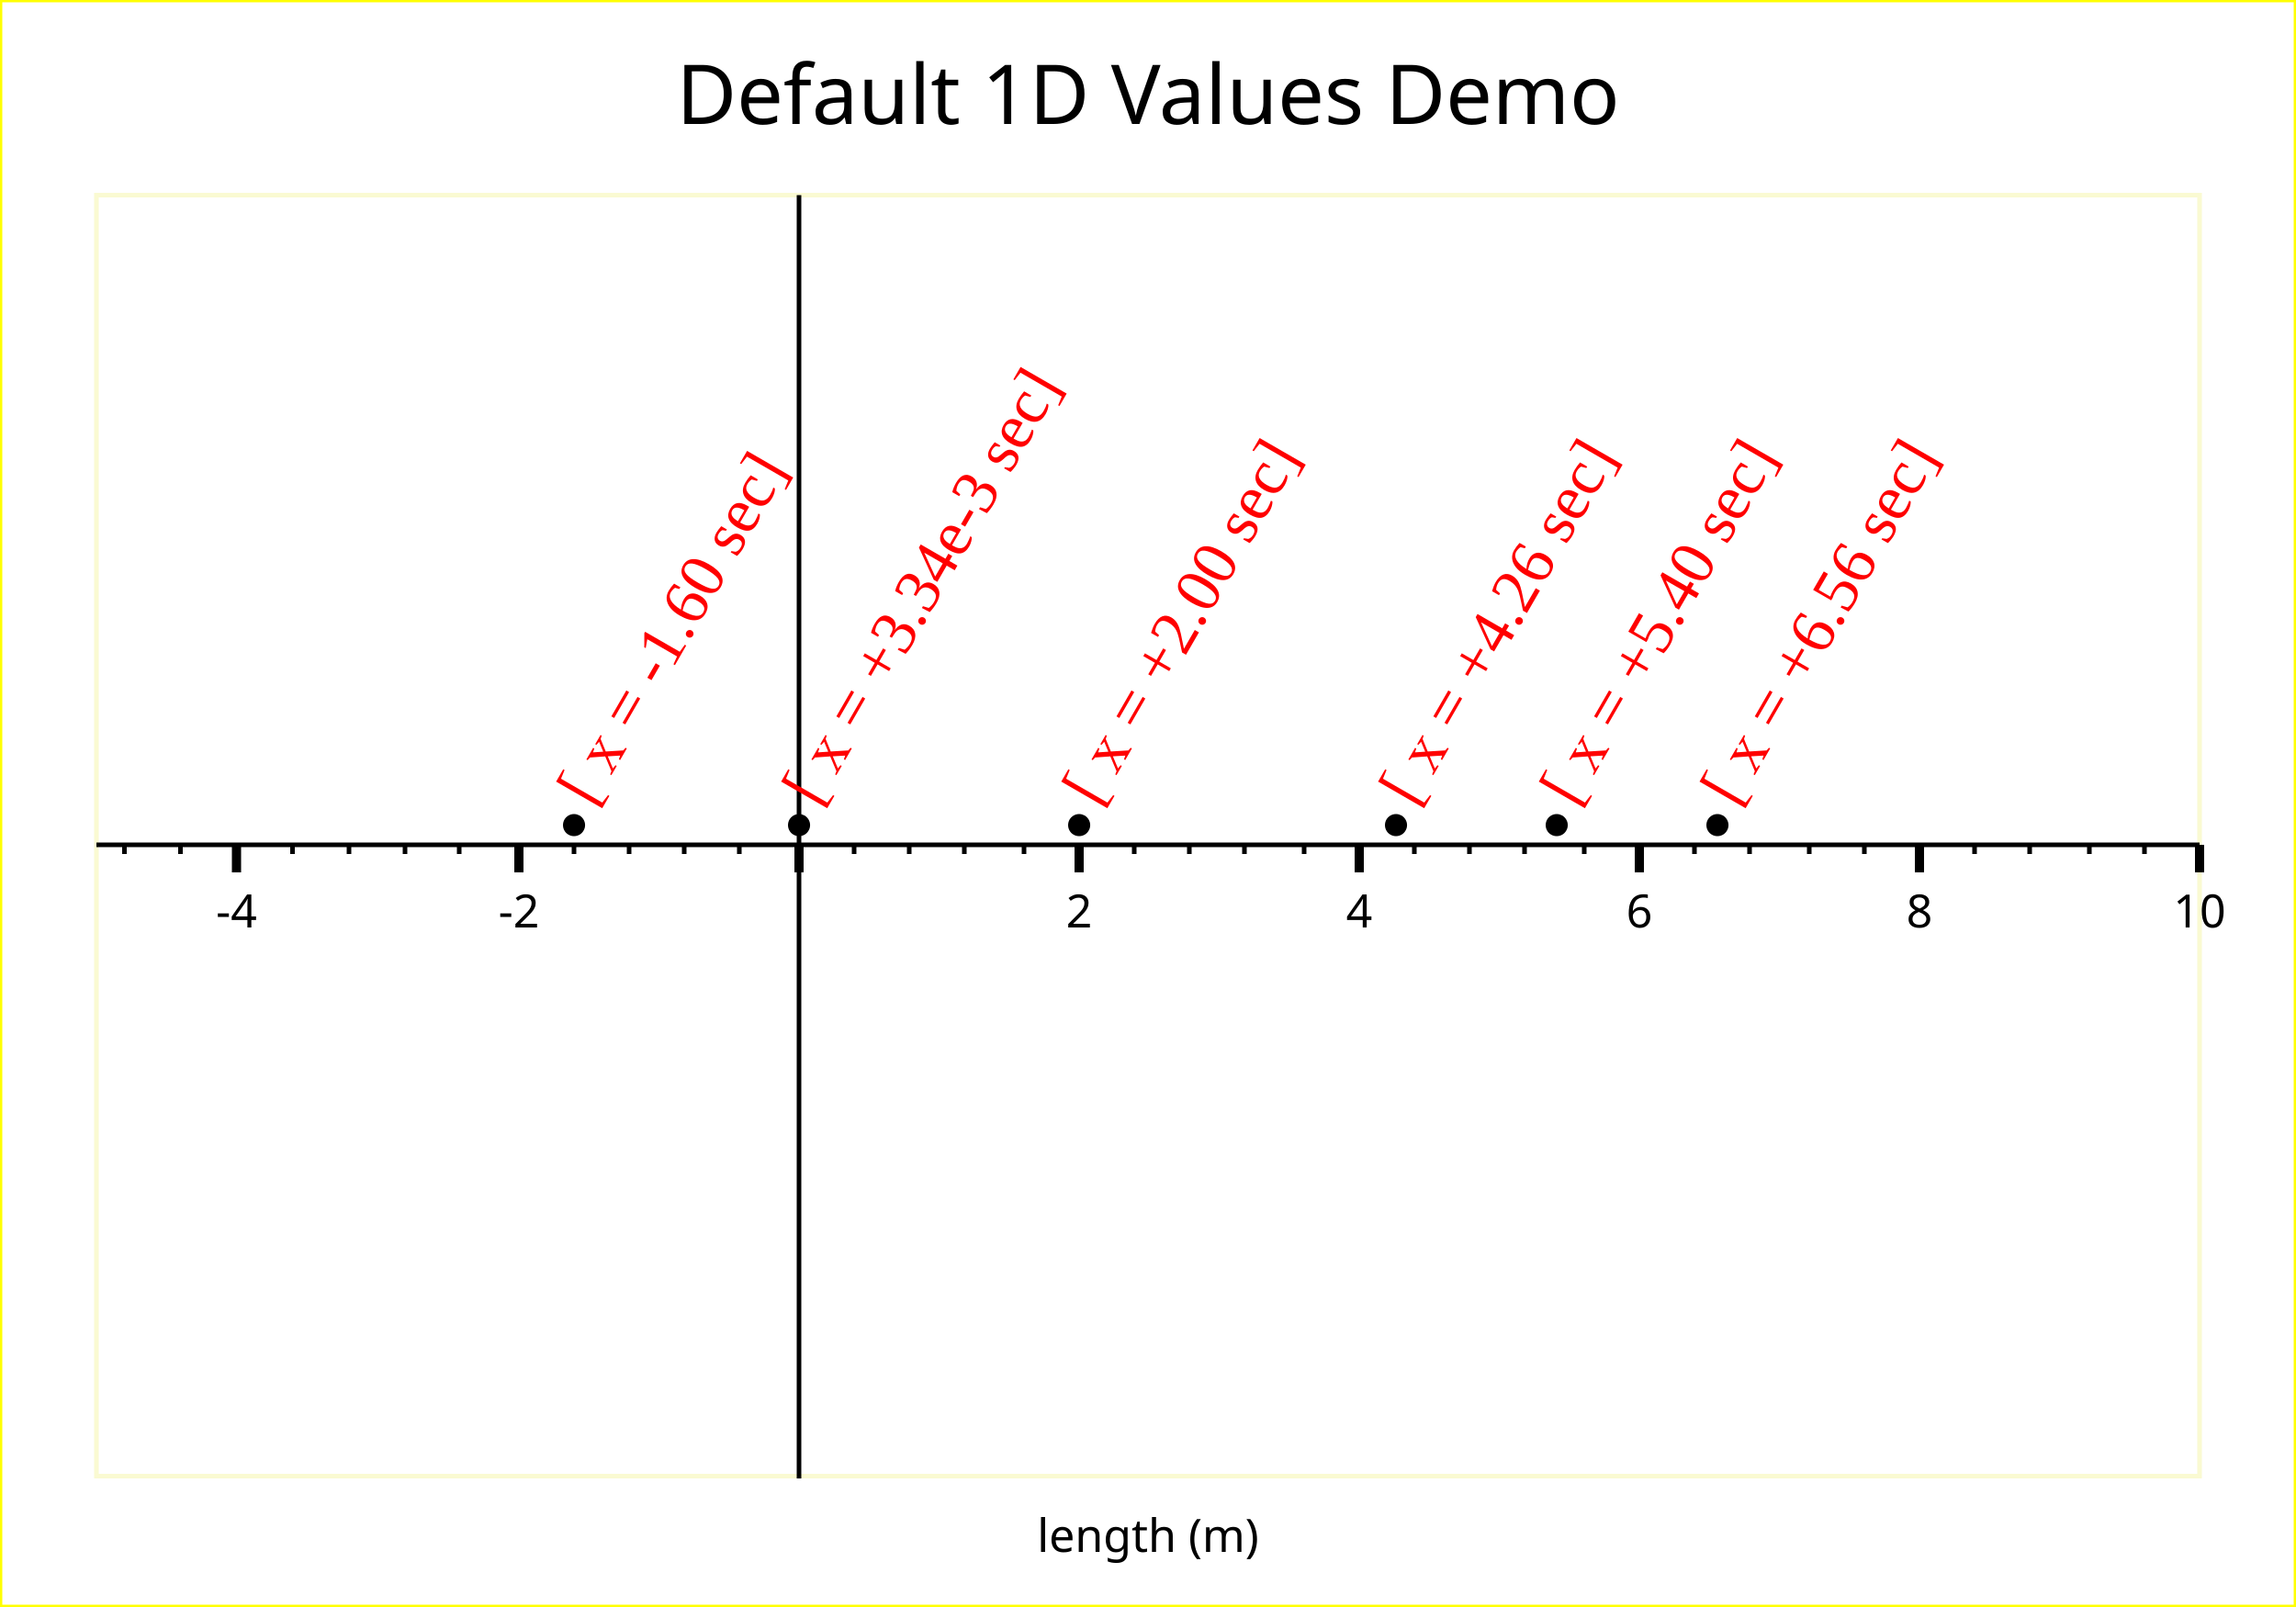
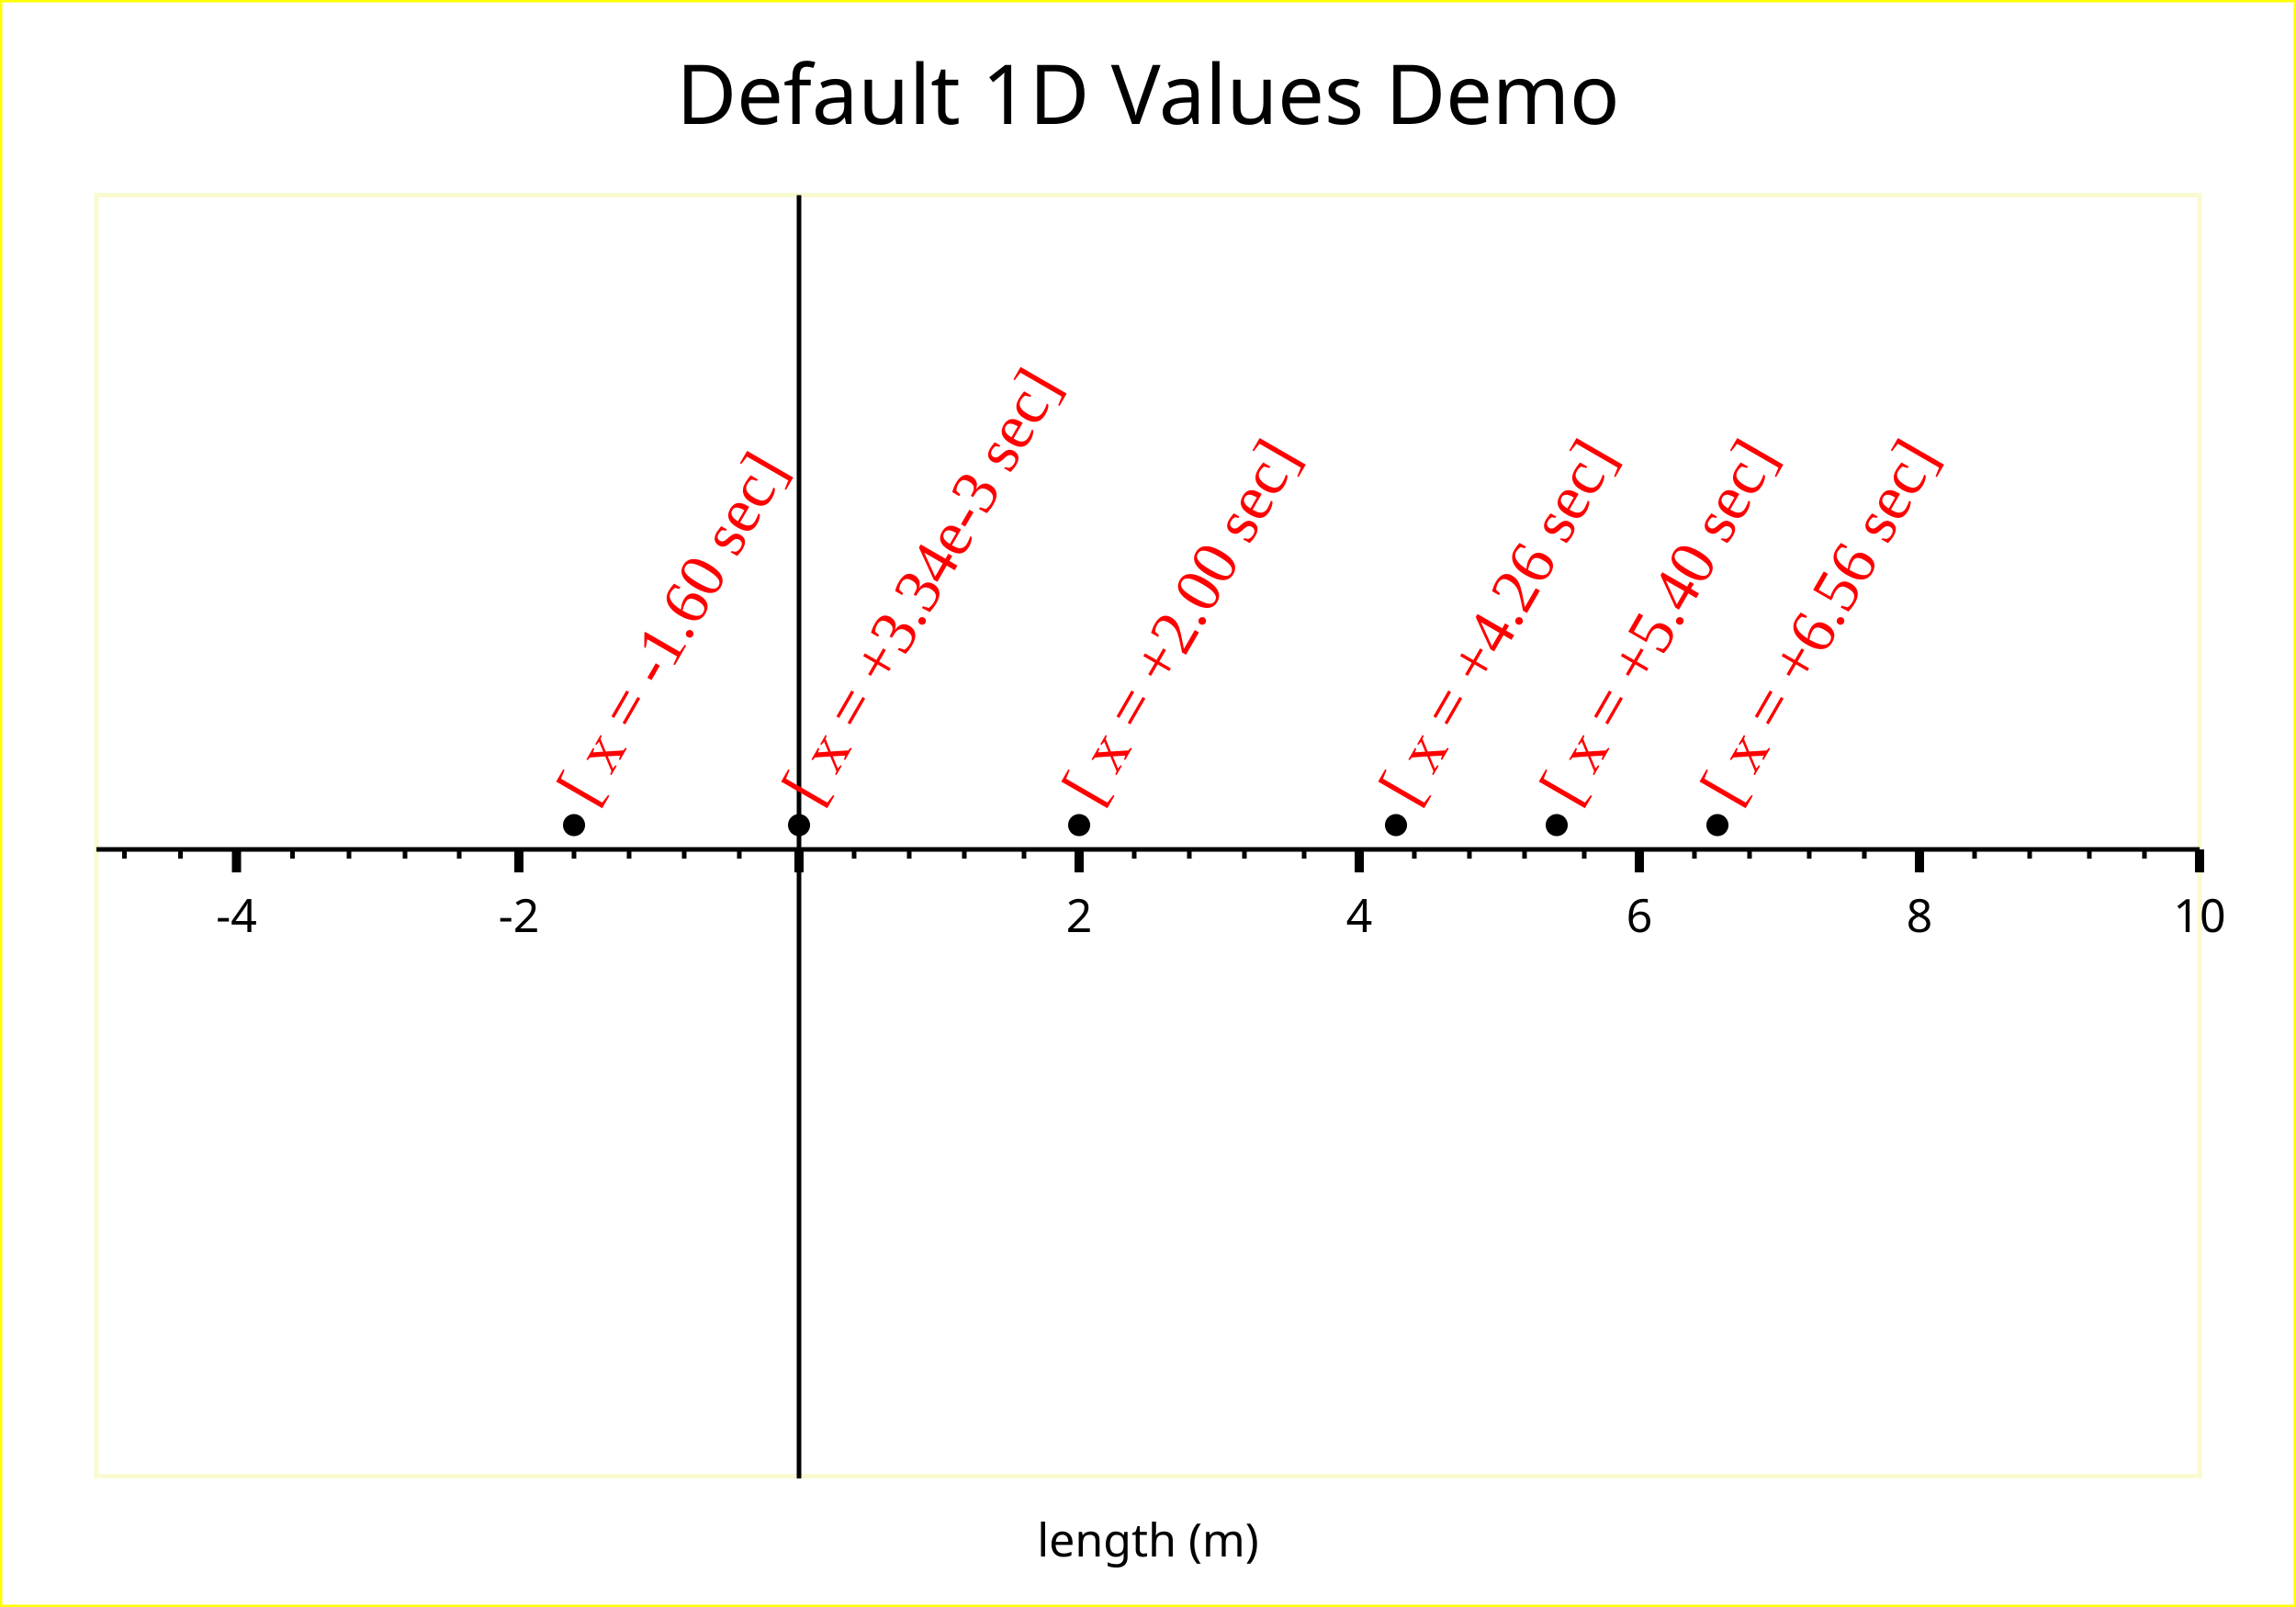
<svg xmlns="http://www.w3.org/2000/svg" width="500" height="350" version="1.1">
  <g id="imageBackground" stroke="rgb(255,255,0)" fill="rgb(255,255,255)" stroke-width="1">
    <rect x="0" y="0" width="500" height="350" />
  </g>
  <g id="plotBackground" stroke="rgb(250,250,210)" fill="rgb(255,255,255)" stroke-width="1">
    <rect x="21" y="42.5" width="458" height="279" />
  </g>
  <g id="xMinorGrid" stroke="rgb(200,220,255)" stroke-width="0.5">
</g>
  <g id="xMajorGrid" stroke="rgb(200,220,255)" stroke-width="1">
</g>
  <g id="xAxis" stroke="rgb(0,0,0)" stroke-width="1">
    <line x1="174" y1="42.5" x2="174" y2="322" />
-     <line x1="21" y1="184" x2="479" y2="184" />
+     <line x1="21" y1="185" x2="479" y2="185" />
  </g>
  <g id="xMinorTicks" stroke="rgb(0,0,0)" stroke-width="1">
-     <path d="M186,184 L186,186  M198,184 L198,186  M210,184 L210,186  M223,184 L223,186  M247,184 L247,186  M259,184 L259,186  M271,184 L271,186  M284,184 L284,186  M308,184 L308,186  M320,184 L320,186  M332,184 L332,186  M345,184 L345,186  M369,184 L369,186  M381,184 L381,186  M394,184 L394,186  M406,184 L406,186  M430,184 L430,186  M442,184 L442,186  M455,184 L455,186  M467,184 L467,186  M161,184 L161,186  M149,184 L149,186  M137,184 L137,186  M125,184 L125,186  M100,184 L100,186  M88.2,184 L88.2,186  M76,184 L76,186  M63.7,184 L63.7,186  M39.3,184 L39.3,186  M27.1,184 L27.1,186  " fill="none" />
+     <path d="M186,185 L186,187  M198,185 L198,187  M210,185 L210,187  M223,185 L223,187  M247,185 L247,187  M259,185 L259,187  M271,185 L271,187  M284,185 L284,187  M308,185 L308,187  M320,185 L320,187  M332,185 L332,187  M345,185 L345,187  M369,185 L369,187  M381,185 L381,187  M394,185 L394,187  M406,185 L406,187  M430,185 L430,187  M442,185 L442,187  M455,185 L455,187  M467,185 L467,187  M161,185 L161,187  M149,185 L149,187  M137,185 L137,187  M125,185 L125,187  M100,185 L100,187  M88.2,185 L88.2,187  M76,185 L76,187  M63.7,185 L63.7,187  M39.3,185 L39.3,187  M27.1,185 L27.1,187  " fill="none" />
  </g>
  <g id="xMajorTicks" stroke="rgb(0,0,0)" stroke-width="2">
-     <path d="M174,184 L174,190  M235,184 L235,190  M296,184 L296,190  M357,184 L357,190  M418,184 L418,190  M479,184 L479,190  M174,184 L174,190  M113,184 L113,190  M51.5,184 L51.5,190  " fill="none" />
+     <path d="M174,185 L174,190  M235,185 L235,190  M296,185 L296,190  M357,185 L357,190  M418,185 L418,190  M479,185 L479,190  M174,185 L174,190  M113,185 L113,190  M51.5,185 L51.5,190  " fill="none" />
  </g>
  <g id="xTicksValues">
-     <text x="235" y="202" text-anchor="middle" font-size="10" font-family="Verdana">2
+     <text x="235" y="203" text-anchor="middle" font-size="10" font-family="Verdana">2
	</text>
-     <text x="296" y="202" text-anchor="middle" font-size="10" font-family="Verdana">4
+     <text x="296" y="203" text-anchor="middle" font-size="10" font-family="Verdana">4
	</text>
-     <text x="357" y="202" text-anchor="middle" font-size="10" font-family="Verdana">6
+     <text x="357" y="203" text-anchor="middle" font-size="10" font-family="Verdana">6
	</text>
-     <text x="418" y="202" text-anchor="middle" font-size="10" font-family="Verdana">8
+     <text x="418" y="203" text-anchor="middle" font-size="10" font-family="Verdana">8
	</text>
-     <text x="479" y="202" text-anchor="middle" font-size="10" font-family="Verdana">10
+     <text x="479" y="203" text-anchor="middle" font-size="10" font-family="Verdana">10
	</text>
-     <text x="113" y="202" text-anchor="middle" font-size="10" font-family="Verdana">-2
+     <text x="113" y="203" text-anchor="middle" font-size="10" font-family="Verdana">-2
	</text>
-     <text x="51.5" y="202" text-anchor="middle" font-size="10" font-family="Verdana">-4
+     <text x="51.5" y="203" text-anchor="middle" font-size="10" font-family="Verdana">-4
	</text>
  </g>
  <g id="xLabel">
-     <text x="250" y="338" text-anchor="middle" font-size="10" font-family="Verdana">length (m)
+     <text x="250" y="339" text-anchor="middle" font-size="10" font-family="Verdana">length (m)
	</text>
  </g>
  <g id="plotPoints">
    <g stroke="rgb(0,0,0)">
      <text x="125" y="181" text-anchor="middle" font-size="5" font-family="Lucida Sans Unicode">●
	</text>
      <text x="235" y="181" text-anchor="middle" font-size="5" font-family="Lucida Sans Unicode">●
	</text>
      <text x="304" y="181" text-anchor="middle" font-size="5" font-family="Lucida Sans Unicode">●
	</text>
      <text x="174" y="181" text-anchor="middle" font-size="5" font-family="Lucida Sans Unicode">●
	</text>
      <text x="339" y="181" text-anchor="middle" font-size="5" font-family="Lucida Sans Unicode">●
	</text>
      <text x="374" y="181" text-anchor="middle" font-size="5" font-family="Lucida Sans Unicode">●
	</text>
    </g>
  </g>
  <g id="title">
    <text x="250" y="27" text-anchor="middle" font-size="18" font-family="Verdana">Default 1D Values Demo
	</text>
  </g>
  <g id="plotXValues" fill="rgb(255,0,0)">
    <g>
      <text x="129" y="176" transform="rotate(-60 129 176)" font-size="14" font-family="Times New Roman">[ x = -1.60
		<tspan font-size="14" font-family="Times New Roman"> sec]</tspan>
      </text>
    </g>
    <g>
      <text x="239" y="176" transform="rotate(-60 239 176)" font-size="14" font-family="Times New Roman">[ x = +2.00
		<tspan font-size="14" font-family="Times New Roman"> sec]</tspan>
      </text>
    </g>
    <g>
      <text x="308" y="176" transform="rotate(-60 308 176)" font-size="14" font-family="Times New Roman">[ x = +4.26
		<tspan font-size="14" font-family="Times New Roman"> sec]</tspan>
      </text>
    </g>
    <g>
      <text x="178" y="176" transform="rotate(-60 178 176)" font-size="14" font-family="Times New Roman">[ x = +3.34e-3
		<tspan font-size="14" font-family="Times New Roman"> sec]</tspan>
      </text>
    </g>
    <g>
      <text x="343" y="176" transform="rotate(-60 343 176)" font-size="14" font-family="Times New Roman">[ x = +5.40
		<tspan font-size="14" font-family="Times New Roman"> sec]</tspan>
      </text>
    </g>
    <g>
      <text x="378" y="176" transform="rotate(-60 378 176)" font-size="14" font-family="Times New Roman">[ x = +6.56
		<tspan font-size="14" font-family="Times New Roman"> sec]</tspan>
      </text>
    </g>
  </g>
</svg>
